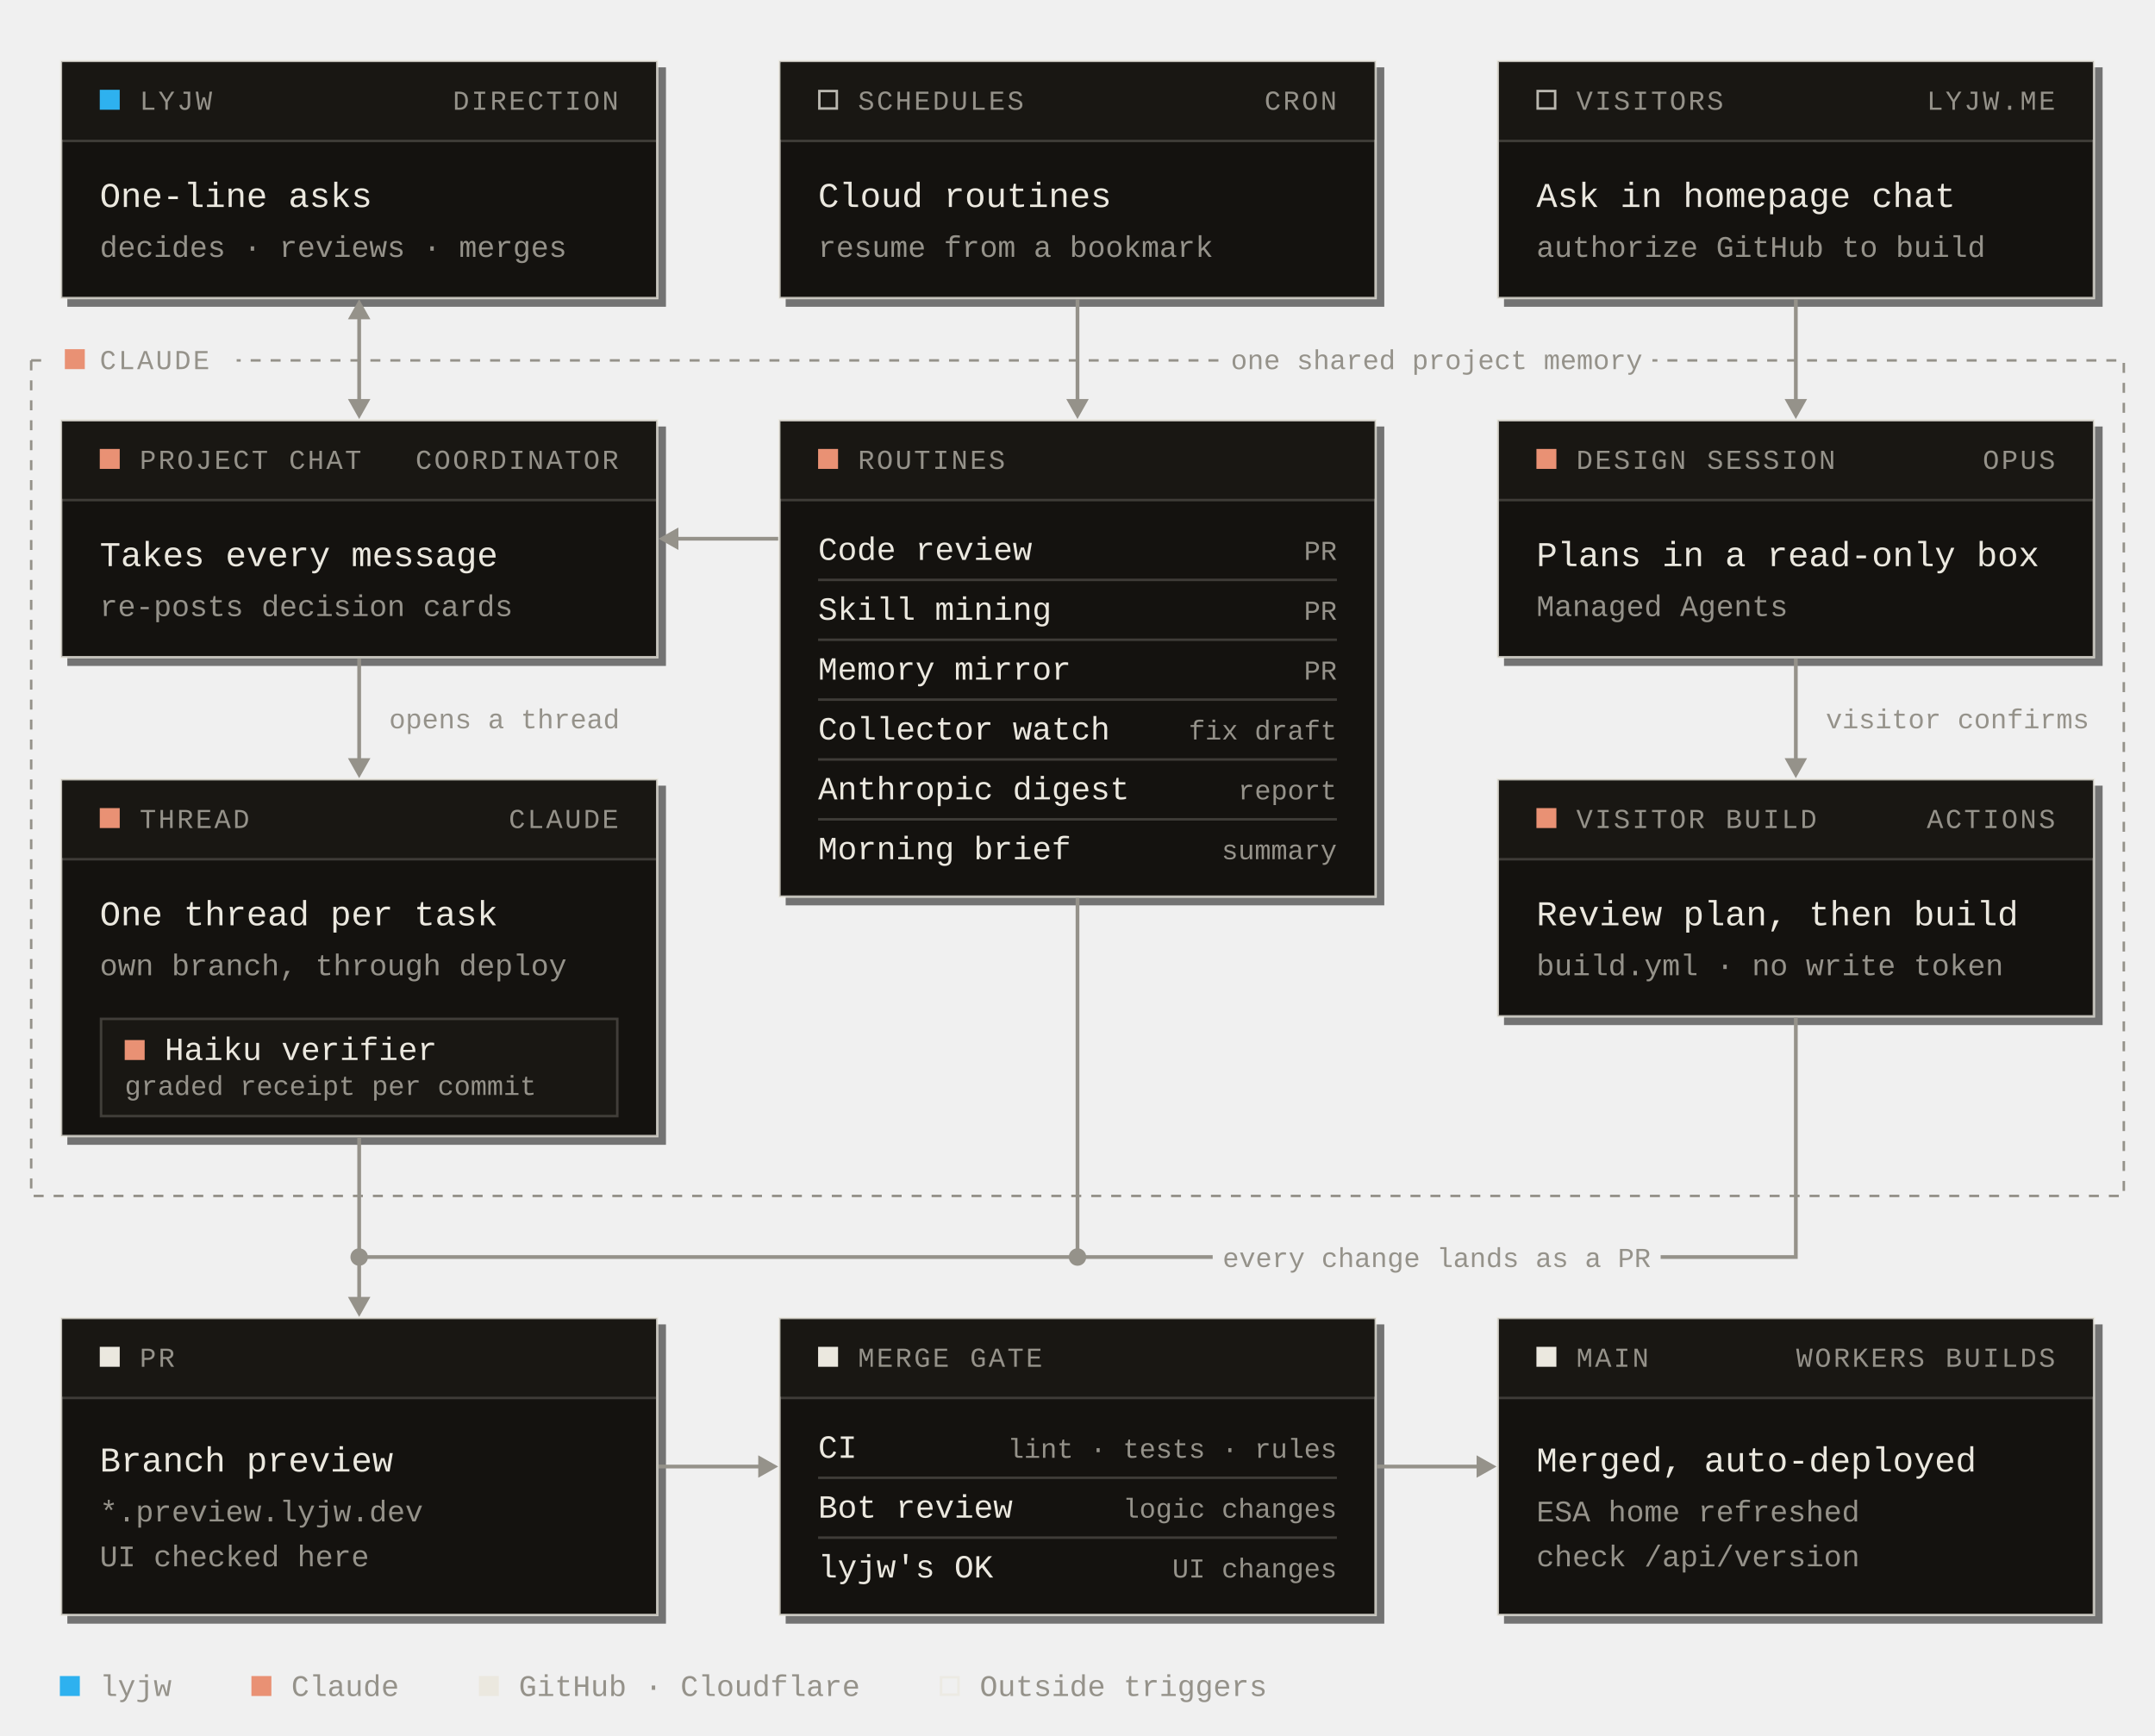
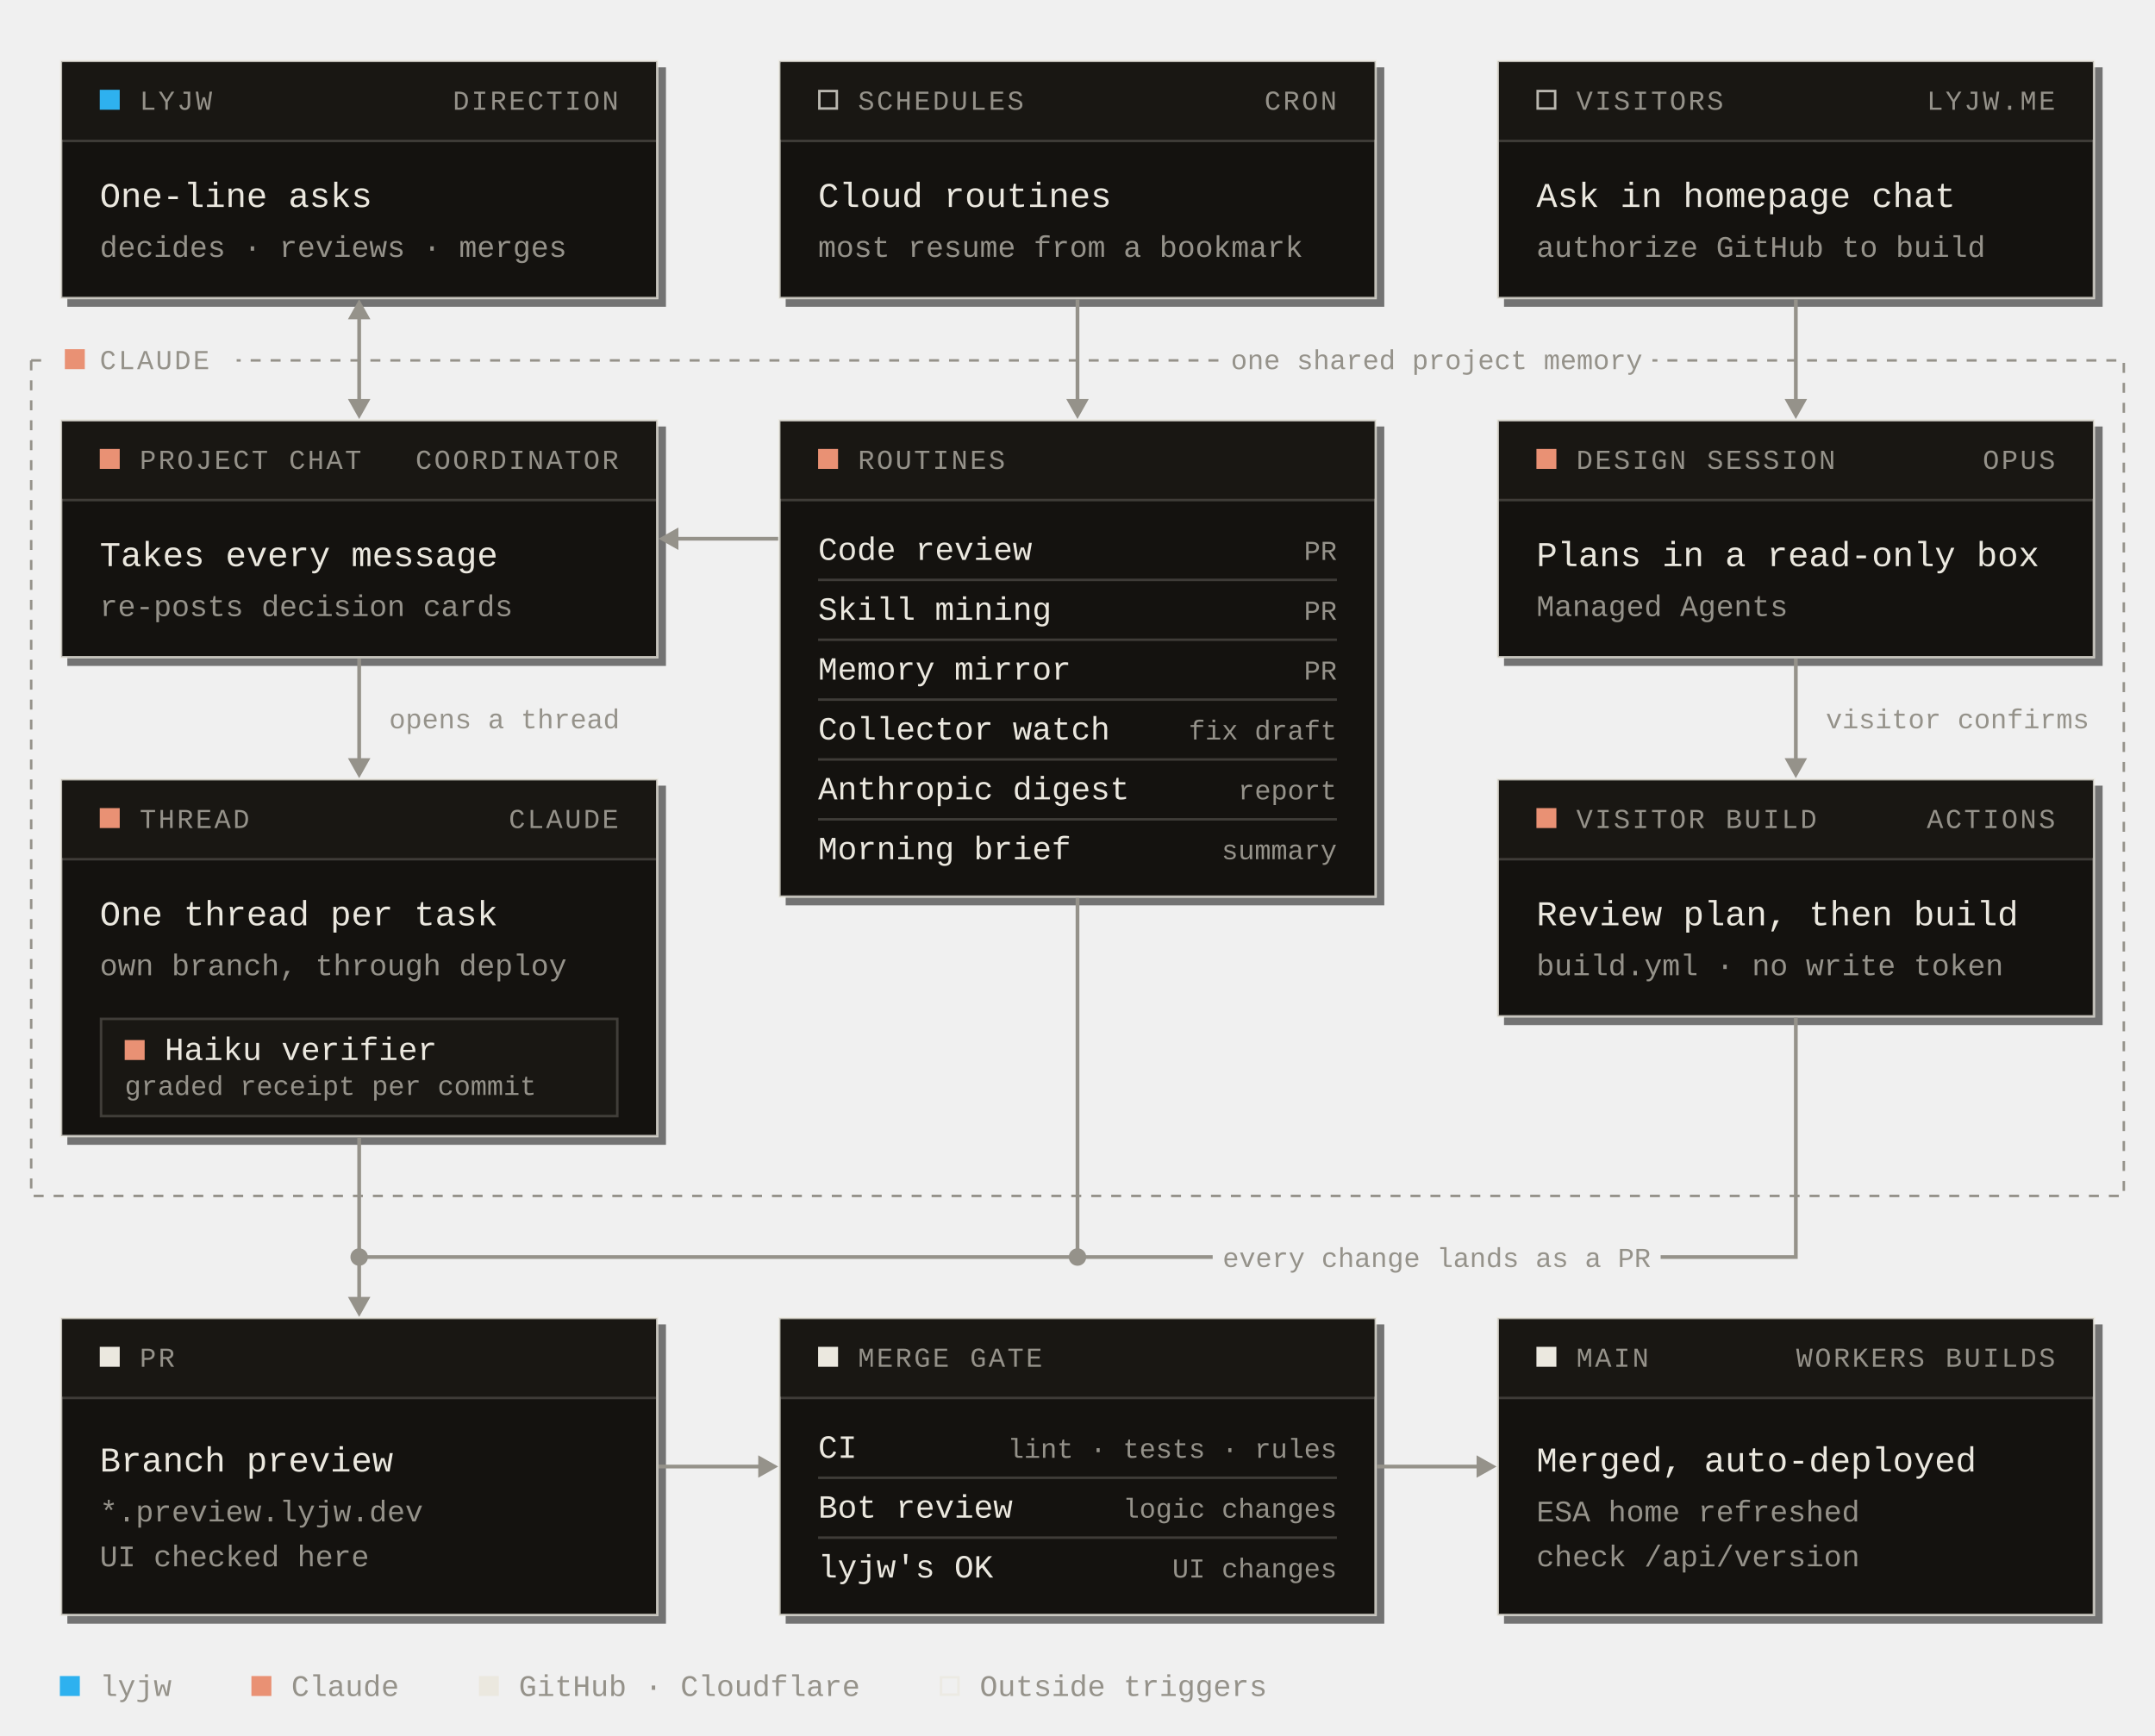
<svg xmlns="http://www.w3.org/2000/svg" viewBox="0 0 864 696" width="864" height="696" role="img" aria-labelledby="title desc">
  <style>text{font-family:'Geist Mono', ui-monospace, SFMono-Regular, 'SF Mono', Menlo, Consolas, 'Liberation Mono', monospace, 'PingFang SC', 'Hiragino Sans GB', 'Noto Sans CJK SC', 'Microsoft YaHei', sans-serif;font-variant-numeric:tabular-nums slashed-zero}.card{fill:#14120f;stroke:#ebe8dfc2}.shadow{fill:#00000085}.head{fill:#191713}.rule{stroke:#ebe8df33}.chip{fill:#191713;stroke:#ebe8df33}.region{fill:none;stroke:#95928a;stroke-dasharray:4 4}.edge{fill:none;stroke:#95928a;stroke-width:1.5}.edge.dash{stroke-dasharray:5 4}.tip{fill:#95928a}.label{font-size:11px;letter-spacing:0.88px;fill:#95928a}.title{font-size:14px;font-weight:500;fill:#ebe8df}.body{font-size:13px;fill:#ebe8df}.cap{font-size:12px;fill:#95928a}.small{font-size:11px;fill:#95928a}.m-worker{fill:#578ff3}.m-do{fill:#5fcc74}.m-store{fill:#a374ef}.m-lyjw{fill:#2eb1ef}.m-claude{fill:#e99174}.m-flow{fill:#ebe8df}.m-outside{fill:none;stroke:#ebe8dfc2}</style>
  <defs>
    <mask id="gaps" maskUnits="userSpaceOnUse" x="0" y="0" width="864" height="696">
      <rect width="864" height="696" fill="#fff" />
      <rect x="20" y="136" width="74.88" height="16" />
      <rect x="152" y="280" width="100.4" height="16" />
      <rect x="728" y="280" width="113.6" height="16" />
      <rect x="486.2" y="496" width="179.6" height="16" />
      <rect x="489.5" y="136" width="173" height="16" />
    </mask>
  </defs>
  <g mask="url(#gaps)">
    <rect class="region" x="12.5" y="144.5" width="839" height="335" />
  </g>
  <rect class="shadow" x="27" y="27" width="240" height="96" />
  <rect class="card" x="24.5" y="24.5" width="239" height="95" />
  <rect class="head" x="25" y="25" width="238" height="31" />
  <path class="rule" d="M25 56.5H263" />
  <rect class="m-lyjw" x="40" y="36" width="8" height="8" />
  <text class="label" x="56" y="44">LYJW</text>
  <text class="label" x="248" y="44" text-anchor="end">DIRECTION</text>
  <text class="title" x="40" y="83">One-line asks</text>
  <text class="cap" x="40" y="103">decides · reviews · merges</text>
  <rect class="shadow" x="315" y="27" width="240" height="96" />
  <rect class="card" x="312.5" y="24.5" width="239" height="95" />
  <rect class="head" x="313" y="25" width="238" height="31" />
  <path class="rule" d="M313 56.5H551" />
  <rect class="m-outside" x="328.5" y="36.5" width="7" height="7" />
  <text class="label" x="344" y="44">SCHEDULES</text>
  <text class="label" x="536" y="44" text-anchor="end">CRON</text>
  <text class="title" x="328" y="83">Cloud routines</text>
-   <text class="cap" x="328" y="103">resume from a bookmark</text>
+   <text class="cap" x="328" y="103">most resume from a bookmark</text>
  <rect class="shadow" x="603" y="27" width="240" height="96" />
  <rect class="card" x="600.5" y="24.5" width="239" height="95" />
  <rect class="head" x="601" y="25" width="238" height="31" />
  <path class="rule" d="M601 56.5H839" />
  <rect class="m-outside" x="616.5" y="36.5" width="7" height="7" />
  <text class="label" x="632" y="44">VISITORS</text>
  <text class="label" x="824" y="44" text-anchor="end">LYJW.ME</text>
  <text class="title" x="616" y="83">Ask in homepage chat</text>
  <text class="cap" x="616" y="103">authorize GitHub to build</text>
  <rect class="shadow" x="27" y="171" width="240" height="96" />
  <rect class="card" x="24.5" y="168.5" width="239" height="95" />
  <rect class="head" x="25" y="169" width="238" height="31" />
  <path class="rule" d="M25 200.5H263" />
  <rect class="m-claude" x="40" y="180" width="8" height="8" />
  <text class="label" x="56" y="188">PROJECT CHAT</text>
  <text class="label" x="248" y="188" text-anchor="end">COORDINATOR</text>
  <text class="title" x="40" y="227">Takes every message</text>
  <text class="cap" x="40" y="247">re-posts decision cards</text>
  <rect class="shadow" x="27" y="315" width="240" height="144" />
  <rect class="card" x="24.5" y="312.5" width="239" height="143" />
  <rect class="head" x="25" y="313" width="238" height="31" />
  <path class="rule" d="M25 344.5H263" />
  <rect class="m-claude" x="40" y="324" width="8" height="8" />
  <text class="label" x="56" y="332">THREAD</text>
  <text class="label" x="248" y="332" text-anchor="end">CLAUDE</text>
  <text class="title" x="40" y="371">One thread per task</text>
  <text class="cap" x="40" y="391">own branch, through deploy</text>
  <rect class="chip" x="40.5" y="408.5" width="207" height="39" />
  <rect class="m-claude" x="50" y="417" width="8" height="8" />
  <text class="body" x="66" y="425">Haiku verifier</text>
  <text class="small" x="50" y="439">graded receipt per commit</text>
  <rect class="shadow" x="315" y="171" width="240" height="192" />
  <rect class="card" x="312.5" y="168.5" width="239" height="191" />
  <rect class="head" x="313" y="169" width="238" height="31" />
  <path class="rule" d="M313 200.5H551" />
  <rect class="m-claude" x="328" y="180" width="8" height="8" />
  <text class="label" x="344" y="188">ROUTINES</text>
  <text class="body" x="328" y="224.5">Code review</text>
  <text class="small" x="536" y="224.5" text-anchor="end">PR</text>
  <path class="rule" d="M328 232.5H536" />
  <text class="body" x="328" y="248.5">Skill mining</text>
  <text class="small" x="536" y="248.5" text-anchor="end">PR</text>
  <path class="rule" d="M328 256.5H536" />
  <text class="body" x="328" y="272.5">Memory mirror</text>
  <text class="small" x="536" y="272.5" text-anchor="end">PR</text>
  <path class="rule" d="M328 280.5H536" />
  <text class="body" x="328" y="296.5">Collector watch</text>
  <text class="small" x="536" y="296.5" text-anchor="end">fix draft</text>
  <path class="rule" d="M328 304.5H536" />
  <text class="body" x="328" y="320.5">Anthropic digest</text>
  <text class="small" x="536" y="320.5" text-anchor="end">report</text>
  <path class="rule" d="M328 328.5H536" />
  <text class="body" x="328" y="344.5">Morning brief</text>
  <text class="small" x="536" y="344.5" text-anchor="end">summary</text>
  <rect class="shadow" x="603" y="171" width="240" height="96" />
  <rect class="card" x="600.5" y="168.5" width="239" height="95" />
  <rect class="head" x="601" y="169" width="238" height="31" />
  <path class="rule" d="M601 200.5H839" />
  <rect class="m-claude" x="616" y="180" width="8" height="8" />
  <text class="label" x="632" y="188">DESIGN SESSION</text>
  <text class="label" x="824" y="188" text-anchor="end">OPUS</text>
  <text class="title" x="616" y="227">Plans in a read-only box</text>
  <text class="cap" x="616" y="247">Managed Agents</text>
  <rect class="shadow" x="603" y="315" width="240" height="96" />
  <rect class="card" x="600.5" y="312.5" width="239" height="95" />
  <rect class="head" x="601" y="313" width="238" height="31" />
  <path class="rule" d="M601 344.5H839" />
  <rect class="m-claude" x="616" y="324" width="8" height="8" />
  <text class="label" x="632" y="332">VISITOR BUILD</text>
  <text class="label" x="824" y="332" text-anchor="end">ACTIONS</text>
  <text class="title" x="616" y="371">Review plan, then build</text>
  <text class="cap" x="616" y="391">build.yml · no write token</text>
  <rect class="shadow" x="27" y="531" width="240" height="120" />
  <rect class="card" x="24.5" y="528.5" width="239" height="119" />
  <rect class="head" x="25" y="529" width="238" height="31" />
  <path class="rule" d="M25 560.5H263" />
  <rect class="m-flow" x="40" y="540" width="8" height="8" />
  <text class="label" x="56" y="548">PR</text>
  <text class="title" x="40" y="590">Branch preview</text>
  <text class="cap" x="40" y="610">*.preview.lyjw.dev</text>
  <text class="cap" x="40" y="628">UI checked here</text>
  <rect class="shadow" x="315" y="531" width="240" height="120" />
  <rect class="card" x="312.5" y="528.5" width="239" height="119" />
  <rect class="head" x="313" y="529" width="238" height="31" />
  <path class="rule" d="M313 560.5H551" />
  <rect class="m-flow" x="328" y="540" width="8" height="8" />
  <text class="label" x="344" y="548">MERGE GATE</text>
  <text class="body" x="328" y="584.5">CI</text>
  <text class="small" x="536" y="584.5" text-anchor="end">lint · tests · rules</text>
  <path class="rule" d="M328 592.5H536" />
  <text class="body" x="328" y="608.5">Bot review</text>
  <text class="small" x="536" y="608.5" text-anchor="end">logic changes</text>
  <path class="rule" d="M328 616.5H536" />
  <text class="body" x="328" y="632.5">lyjw's OK</text>
  <text class="small" x="536" y="632.5" text-anchor="end">UI changes</text>
  <rect class="shadow" x="603" y="531" width="240" height="120" />
  <rect class="card" x="600.5" y="528.5" width="239" height="119" />
  <rect class="head" x="601" y="529" width="238" height="31" />
  <path class="rule" d="M601 560.5H839" />
  <rect class="m-flow" x="616" y="540" width="8" height="8" />
  <text class="label" x="632" y="548">MAIN</text>
  <text class="label" x="824" y="548" text-anchor="end">WORKERS BUILDS</text>
  <text class="title" x="616" y="590">Merged, auto-deployed</text>
  <text class="cap" x="616" y="610">ESA home refreshed</text>
  <text class="cap" x="616" y="628">check /api/version</text>
  <g mask="url(#gaps)">
    <path class="tip" d="M144 168L139.5 160L148.5 160Z" />
    <path class="tip" d="M144 120L148.5 128L139.5 128Z" />
    <path class="edge" d="M144 126L144 162" />
    <path class="tip" d="M432 168L427.5 160L436.5 160Z" />
    <path class="edge" d="M432 120L432 162" />
    <path class="tip" d="M720 168L715.5 160L724.5 160Z" />
    <path class="edge" d="M720 120L720 162" />
    <path class="tip" d="M264 216L272 211.5L272 220.5Z" />
    <path class="edge" d="M312 216L270 216" />
    <path class="tip" d="M144 312L139.5 304L148.5 304Z" />
    <path class="edge" d="M144 264L144 306" />
    <path class="tip" d="M720 312L715.5 304L724.5 304Z" />
    <path class="edge" d="M720 264L720 306" />
    <path class="tip" d="M144 528L139.5 520L148.5 520Z" />
    <path class="edge" d="M144 456L144 522" />
    <path class="edge" d="M432 360L432 504L144 504" />
    <path class="edge" d="M720 408L720 504L432 504" />
    <circle class="tip" cx="144" cy="504" r="3.5" />
    <circle class="tip" cx="432" cy="504" r="3.5" />
    <path class="tip" d="M312 588L304 592.5L304 583.5Z" />
    <path class="edge" d="M264 588L306 588" />
    <path class="tip" d="M600 588L592 592.5L592 583.5Z" />
    <path class="edge" d="M552 588L594 588" />
  </g>
  <rect class="m-claude" x="26" y="140" width="8" height="8" />
  <text class="label" x="40" y="148">CLAUDE</text>
  <text class="small" x="156" y="292">opens a thread</text>
  <text class="small" x="732" y="292">visitor confirms</text>
  <text class="small" x="576" y="508" text-anchor="middle">every change lands as a PR</text>
  <text class="small" x="576" y="148" text-anchor="middle">one shared project memory</text>
  <rect class="m-lyjw" x="24" y="672" width="8" height="8" />
  <text class="cap" x="40" y="680">lyjw</text>
  <rect class="m-claude" x="100.8" y="672" width="8" height="8" />
  <text class="cap" x="116.8" y="680">Claude</text>
  <rect class="m-flow" x="192" y="672" width="8" height="8" />
  <text class="cap" x="208" y="680">GitHub · Cloudflare</text>
  <rect class="m-outside" x="377.3" y="672.5" width="7" height="7" />
  <text class="cap" x="392.8" y="680">Outside triggers</text>
</svg>
